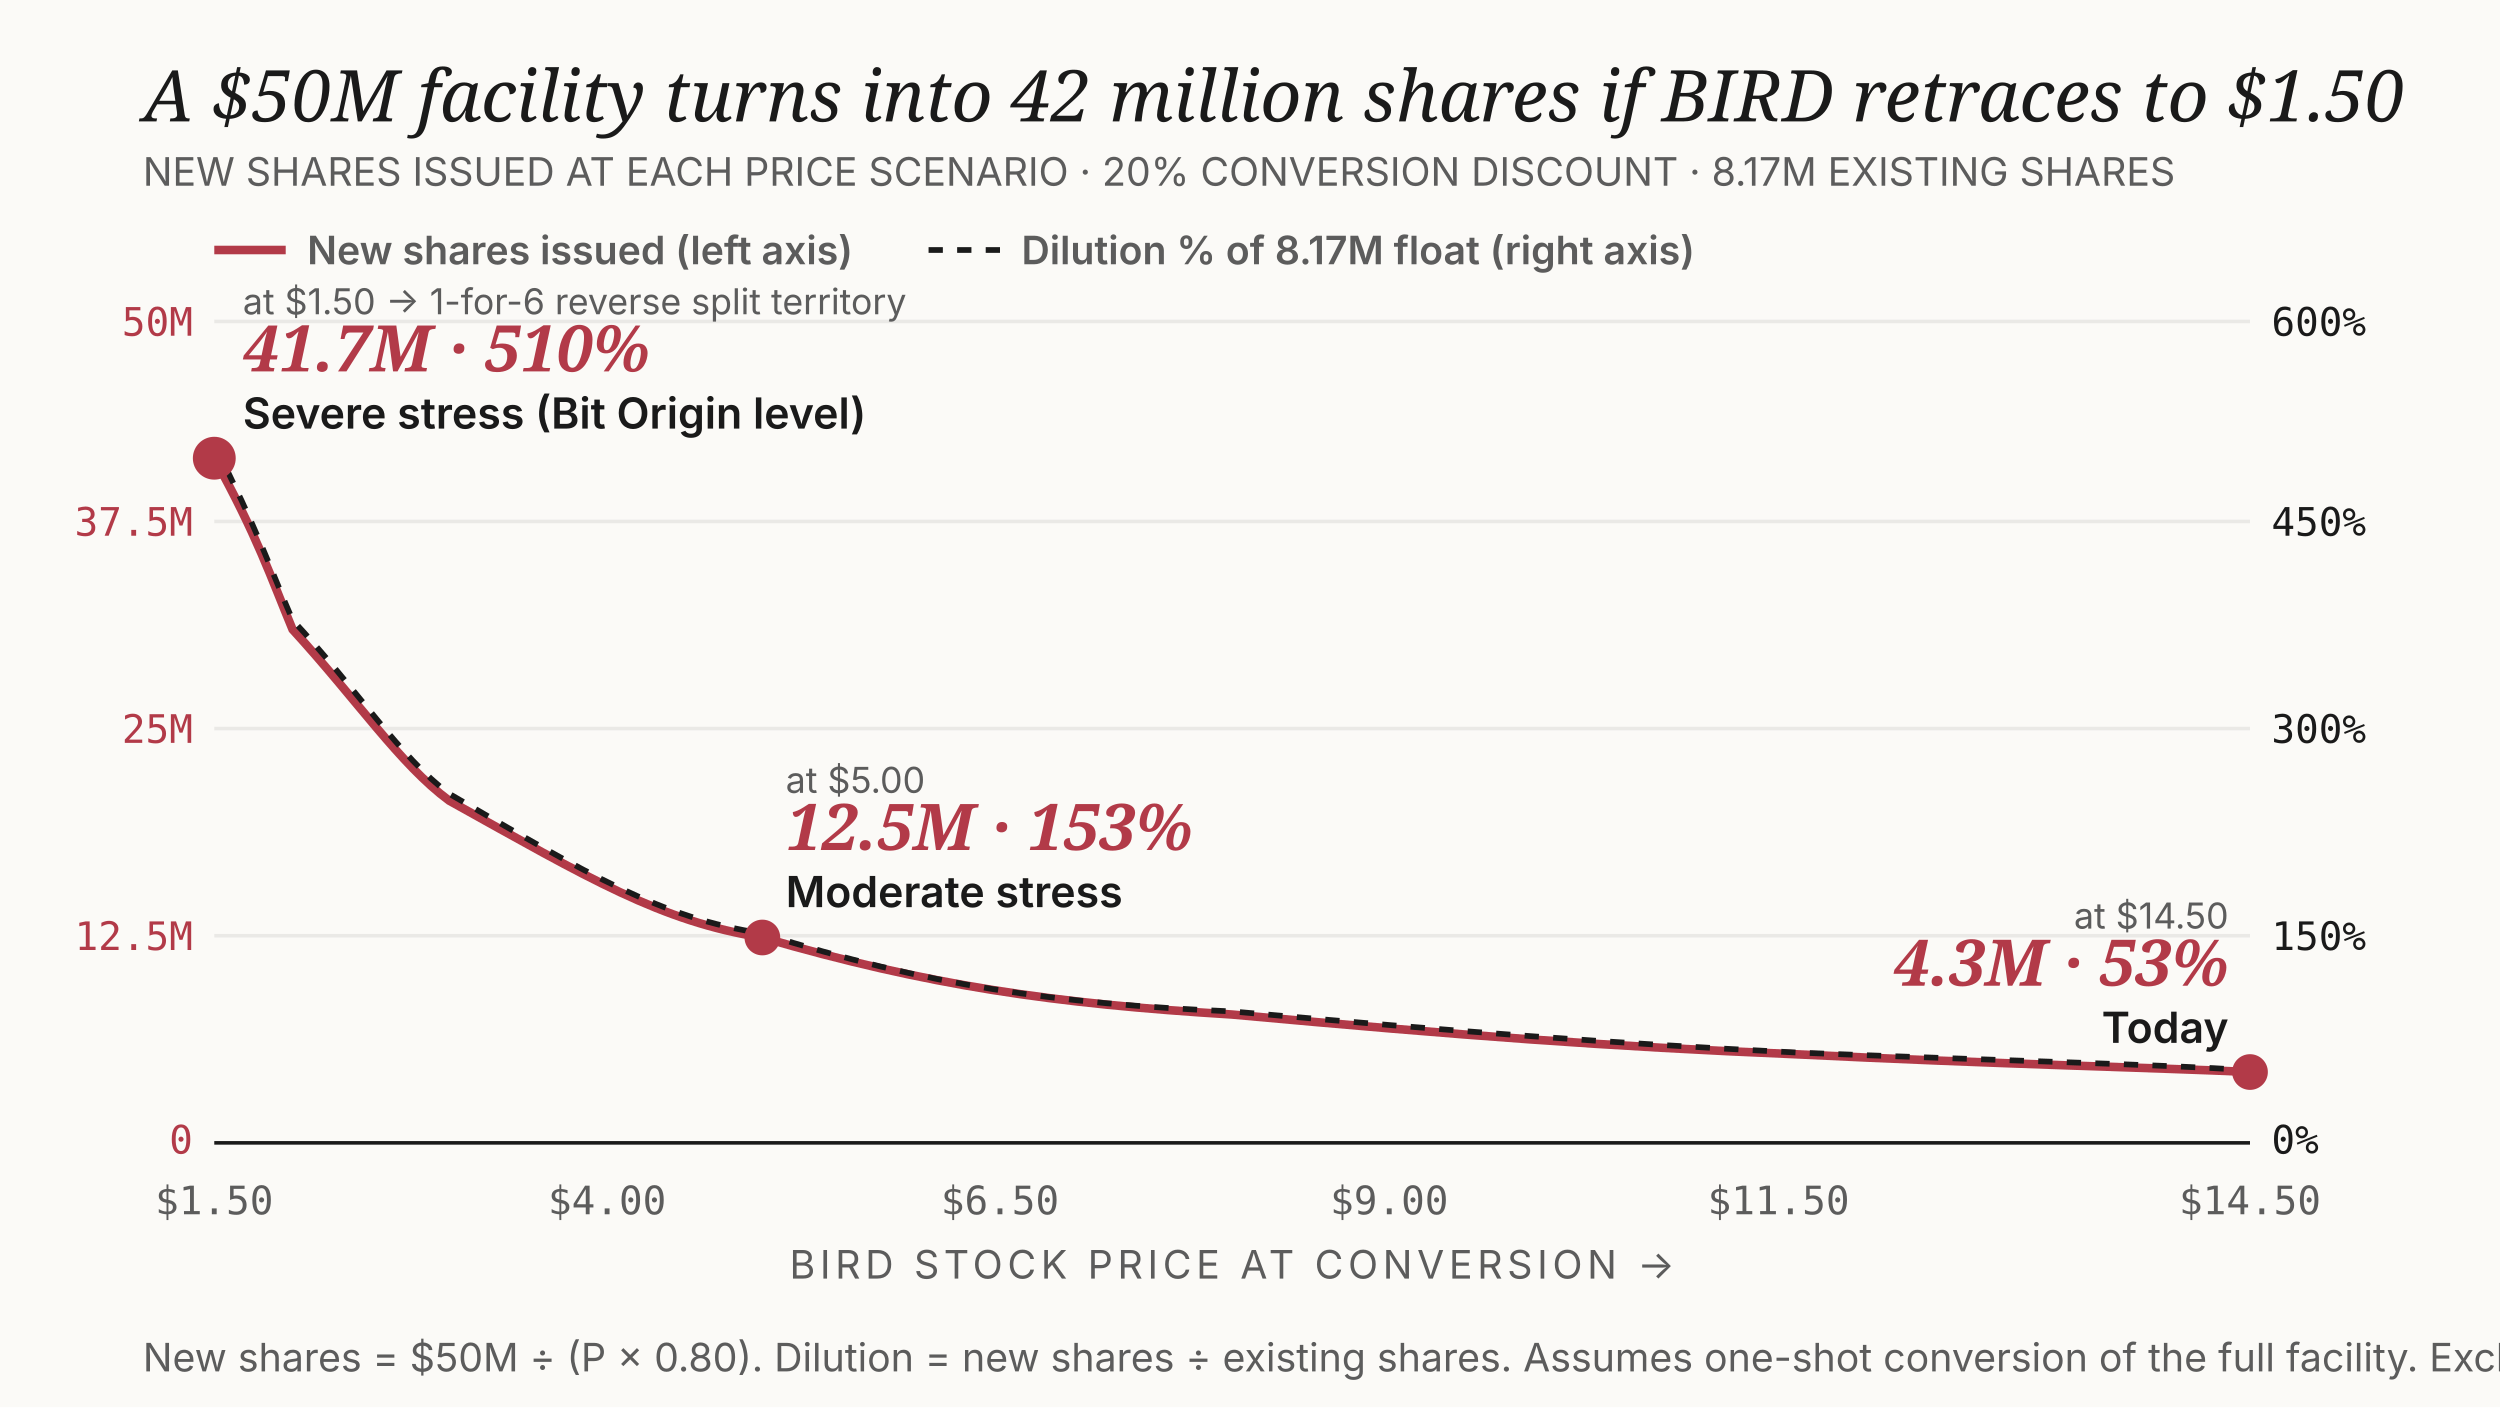
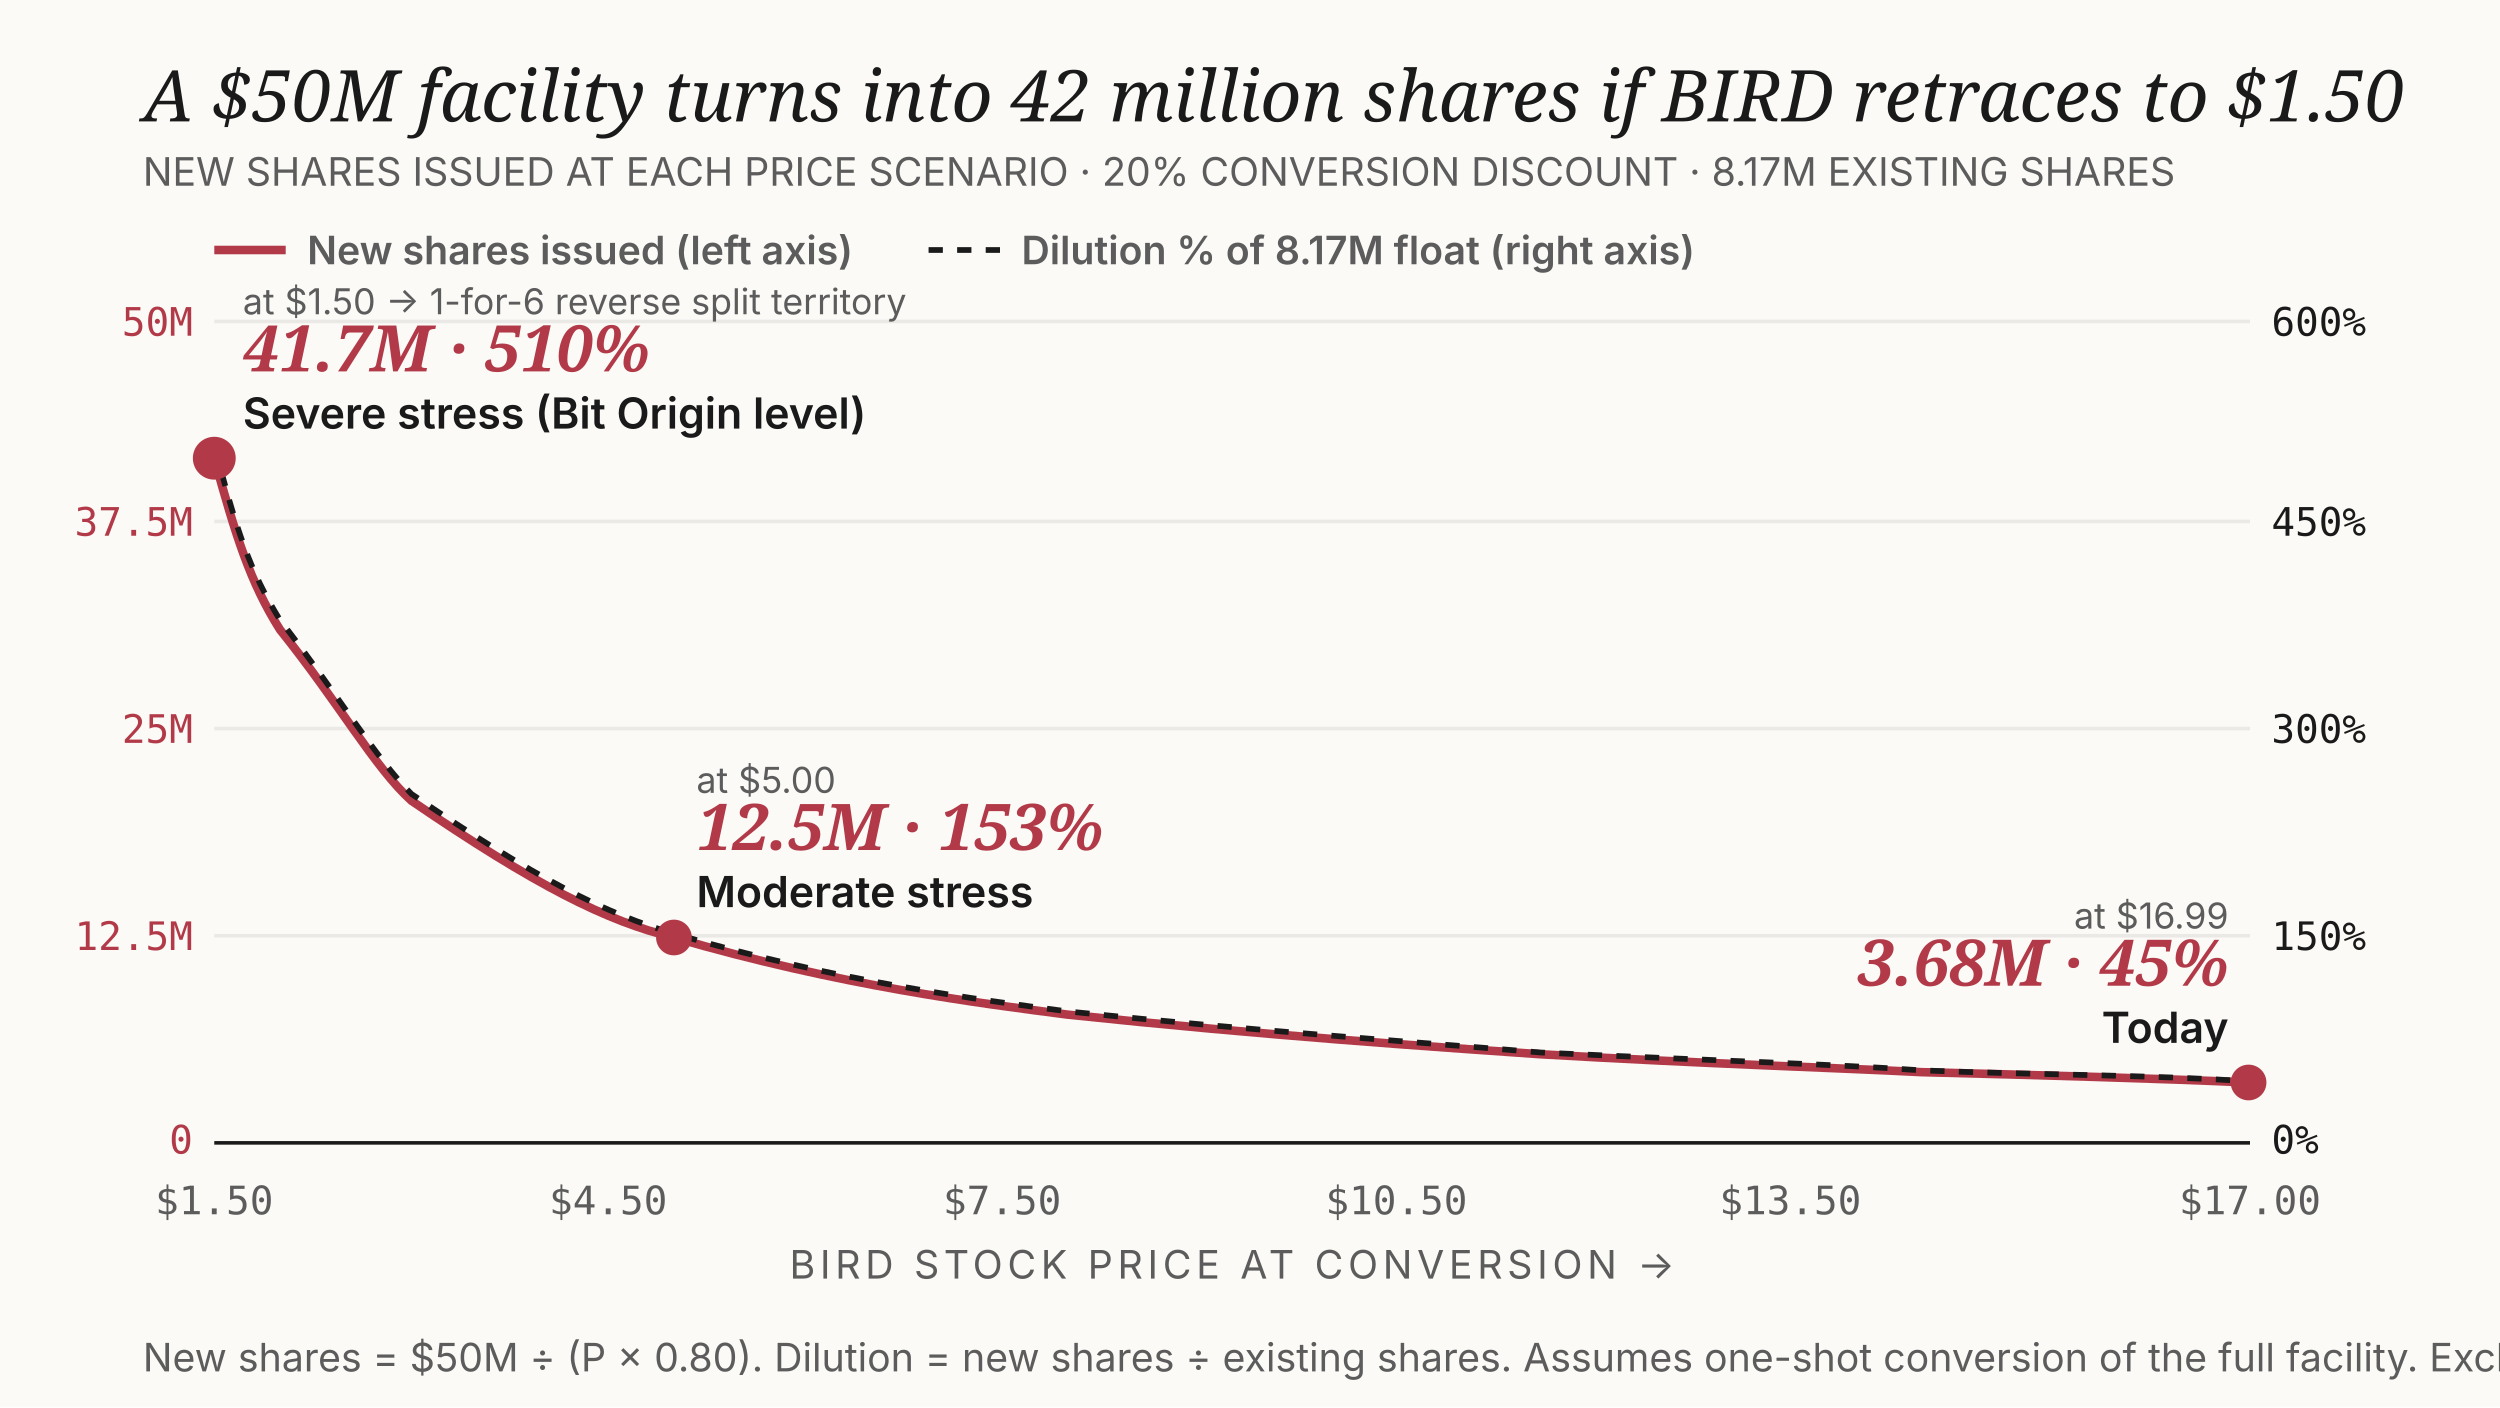
<svg xmlns="http://www.w3.org/2000/svg" viewBox="0 0 700 394" width="700" height="394" role="img" aria-labelledby="t04 d04">
  <style>
    .title{font-family:'Source Serif 4',Georgia,serif;font-style:italic;font-size:20px;fill:#1A1A1A}
    .subtitle{font-family:Inter,system-ui,sans-serif;font-size:11px;fill:#5C5C5C}
    .axis-tick{font-family:'JetBrains Mono',ui-monospace,monospace;font-size:11px;fill:#5C5C5C}
    .axis-title{font-family:Inter,system-ui,sans-serif;font-size:11px;fill:#5C5C5C;letter-spacing:0.12em}
    .gridline{stroke:#9E9E9E;stroke-opacity:0.18}
    .line-shares{fill:none;stroke:#B23A48;stroke-width:2.4}
    .line-dilution{fill:none;stroke:#1A1A1A;stroke-width:1.6;stroke-dasharray:4 4}
    .scenario-label{font-family:Inter,system-ui,sans-serif;font-weight:600;font-size:12px;fill:#1A1A1A}
    .scenario-value{font-family:'Source Serif 4',Georgia,serif;font-style:italic;font-weight:600;font-size:18px;fill:#B23A48}
    .scenario-sub{font-family:Inter,system-ui,sans-serif;font-size:10px;fill:#5C5C5C}
    .scenario-dot{fill:#B23A48}
    .axis-label-l{fill:#B23A48}
    .axis-label-r{fill:#1A1A1A}
  </style>
  <rect width="700" height="394" fill="#FBFAF7" />
  <text class="title" x="40" y="34">A $50M facility turns into 42 million shares if BIRD retraces to $1.50</text>
  <text class="subtitle" x="40" y="52">NEW SHARES ISSUED AT EACH PRICE SCENARIO · 20% CONVERSION DISCOUNT · 8.17M EXISTING SHARES</text>
  <g>
    <line class="gridline" x1="60" y1="90" x2="630" y2="90" />
    <line class="gridline" x1="60" y1="146" x2="630" y2="146" />
    <line class="gridline" x1="60" y1="204" x2="630" y2="204" />
    <line class="gridline" x1="60" y1="262" x2="630" y2="262" />
    <line class="gridline" x1="60" y1="320" x2="630" y2="320" />
  </g>
  <g>
    <text class="axis-tick axis-label-l" x="54" y="94" text-anchor="end">50M</text>
    <text class="axis-tick axis-label-l" x="54" y="150" text-anchor="end">37.5M</text>
    <text class="axis-tick axis-label-l" x="54" y="208" text-anchor="end">25M</text>
    <text class="axis-tick axis-label-l" x="54" y="266" text-anchor="end">12.5M</text>
    <text class="axis-tick axis-label-l" x="54" y="323" text-anchor="end">0</text>
    <text class="axis-title axis-label-l" x="40" y="76" transform="rotate(-90 40 200)">SHARES ISSUED</text>
  </g>
  <g>
    <text class="axis-tick axis-label-r" x="636" y="94" text-anchor="start">600%</text>
    <text class="axis-tick axis-label-r" x="636" y="150" text-anchor="start">450%</text>
    <text class="axis-tick axis-label-r" x="636" y="208" text-anchor="start">300%</text>
    <text class="axis-tick axis-label-r" x="636" y="266" text-anchor="start">150%</text>
    <text class="axis-tick axis-label-r" x="636" y="323" text-anchor="start">0%</text>
  </g>
  <line x1="60" y1="320" x2="630" y2="320" stroke="#1A1A1A" />
  <g>
    <text class="axis-tick" x="60" y="340" text-anchor="middle">$1.50</text>
-     <text class="axis-tick" x="170" y="340" text-anchor="middle">$4.00</text>
-     <text class="axis-tick" x="280" y="340" text-anchor="middle">$6.50</text>
-     <text class="axis-tick" x="389" y="340" text-anchor="middle">$9.00</text>
-     <text class="axis-tick" x="498" y="340" text-anchor="middle">$11.50</text>
-     <text class="axis-tick" x="630" y="340" text-anchor="middle">$14.50</text>
+     <text class="axis-tick" x="170.3" y="340" text-anchor="middle">$4.50</text>
+     <text class="axis-tick" x="280.6" y="340" text-anchor="middle">$7.50</text>
+     <text class="axis-tick" x="391.0" y="340" text-anchor="middle">$10.50</text>
+     <text class="axis-tick" x="501.3" y="340" text-anchor="middle">$13.50</text>
+     <text class="axis-tick" x="630" y="340" text-anchor="middle">$17.00</text>
    <text class="axis-title" x="345" y="358" text-anchor="middle">BIRD STOCK PRICE AT CONVERSION →</text>
  </g>
-   <path class="line-shares" d="M60,128.3 C 72,150 76,162 81.92,176.25 C 100,196 112,214 125.77,224.18 C 165,246 185,258 213.46,262.5 C 260,276 295,281 345,284.07 C 410,290 450,293 502.85,295.2 C 560,298 605,299 630,300.17" />
-   <path class="line-dilution" d="M60,124.5 C 72,148 76,160 81.92,173.6 C 100,193 112,212 125.77,222.25 C 165,245 185,257 213.46,261.35 C 260,276 295,281 345,283.2 C 410,289 450,292 502.85,294.7 C 560,297 605,298 630,299.68" />
-   <circle class="scenario-dot" cx="630" cy="300.17" r="5" />
+   <path class="line-shares" d="M60,128.3 C 66,150 70,163 78.4,176.3 C 95,197 105,215 115.2,224.2 C 150,248 170,258 188.7,262.5 C 235,276 275,281 299.0,284.1 C 355,290 400,293 431.4,295.2 C 480,298 515,299 537.9,300.2 C 570,301 605,302 629.6,303.1" />
+   <path class="line-dilution" d="M60,124.5 C 66,148 70,160 78.4,173.6 C 95,195 105,212 115.2,222.3 C 150,246 170,256 188.7,261.4 C 235,275 275,280 299.0,283.2 C 355,289 400,292 431.4,294.7 C 480,297 515,298 537.9,299.7 C 570,301 605,301 629.6,302.8" />
+   <circle class="scenario-dot" cx="629.6" cy="303.1" r="5" />
  <text class="scenario-label" x="624" y="292" text-anchor="end">Today</text>
-   <text class="scenario-value" x="624" y="276" text-anchor="end">4.3M · 53%</text>
-   <text class="scenario-sub" x="624" y="260" text-anchor="end">at $14.50</text>
-   <circle class="scenario-dot" cx="213.46" cy="262.5" r="5" />
-   <text class="scenario-label" x="220" y="254" text-anchor="start">Moderate stress</text>
-   <text class="scenario-value" x="220" y="238" text-anchor="start">12.5M · 153%</text>
-   <text class="scenario-sub" x="220" y="222" text-anchor="start">at $5.00</text>
+   <text class="scenario-value" x="624" y="276" text-anchor="end">3.68M · 45%</text>
+   <text class="scenario-sub" x="624" y="260" text-anchor="end">at $16.99</text>
+   <circle class="scenario-dot" cx="188.7" cy="262.5" r="5" />
+   <text class="scenario-label" x="195" y="254" text-anchor="start">Moderate stress</text>
+   <text class="scenario-value" x="195" y="238" text-anchor="start">12.5M · 153%</text>
+   <text class="scenario-sub" x="195" y="222" text-anchor="start">at $5.00</text>
  <circle class="scenario-dot" cx="60" cy="128.3" r="6" />
  <text class="scenario-label" x="68" y="120" text-anchor="start">Severe stress (Bit Origin level)</text>
  <text class="scenario-value" x="68" y="104" text-anchor="start">41.7M · 510%</text>
  <text class="scenario-sub" x="68" y="88" text-anchor="start">at $1.50 → 1-for-6 reverse split territory</text>
  <g transform="translate(60,70)">
    <line x1="0" y1="0" x2="20" y2="0" class="line-shares" />
    <text x="26" y="4" class="subtitle" fill="#B23A48" font-weight="600">New shares issued (left axis)</text>
    <line x1="200" y1="0" x2="220" y2="0" class="line-dilution" />
    <text x="226" y="4" class="subtitle" font-weight="600">Dilution % of 8.17M float (right axis)</text>
  </g>
  <text x="40" y="384" class="subtitle">
    New shares = $50M ÷ (P × 0.80). Dilution = new shares ÷ existing shares. Assumes one-shot conversion of the full facility. Excludes interest accrual.
  </text>
</svg>
